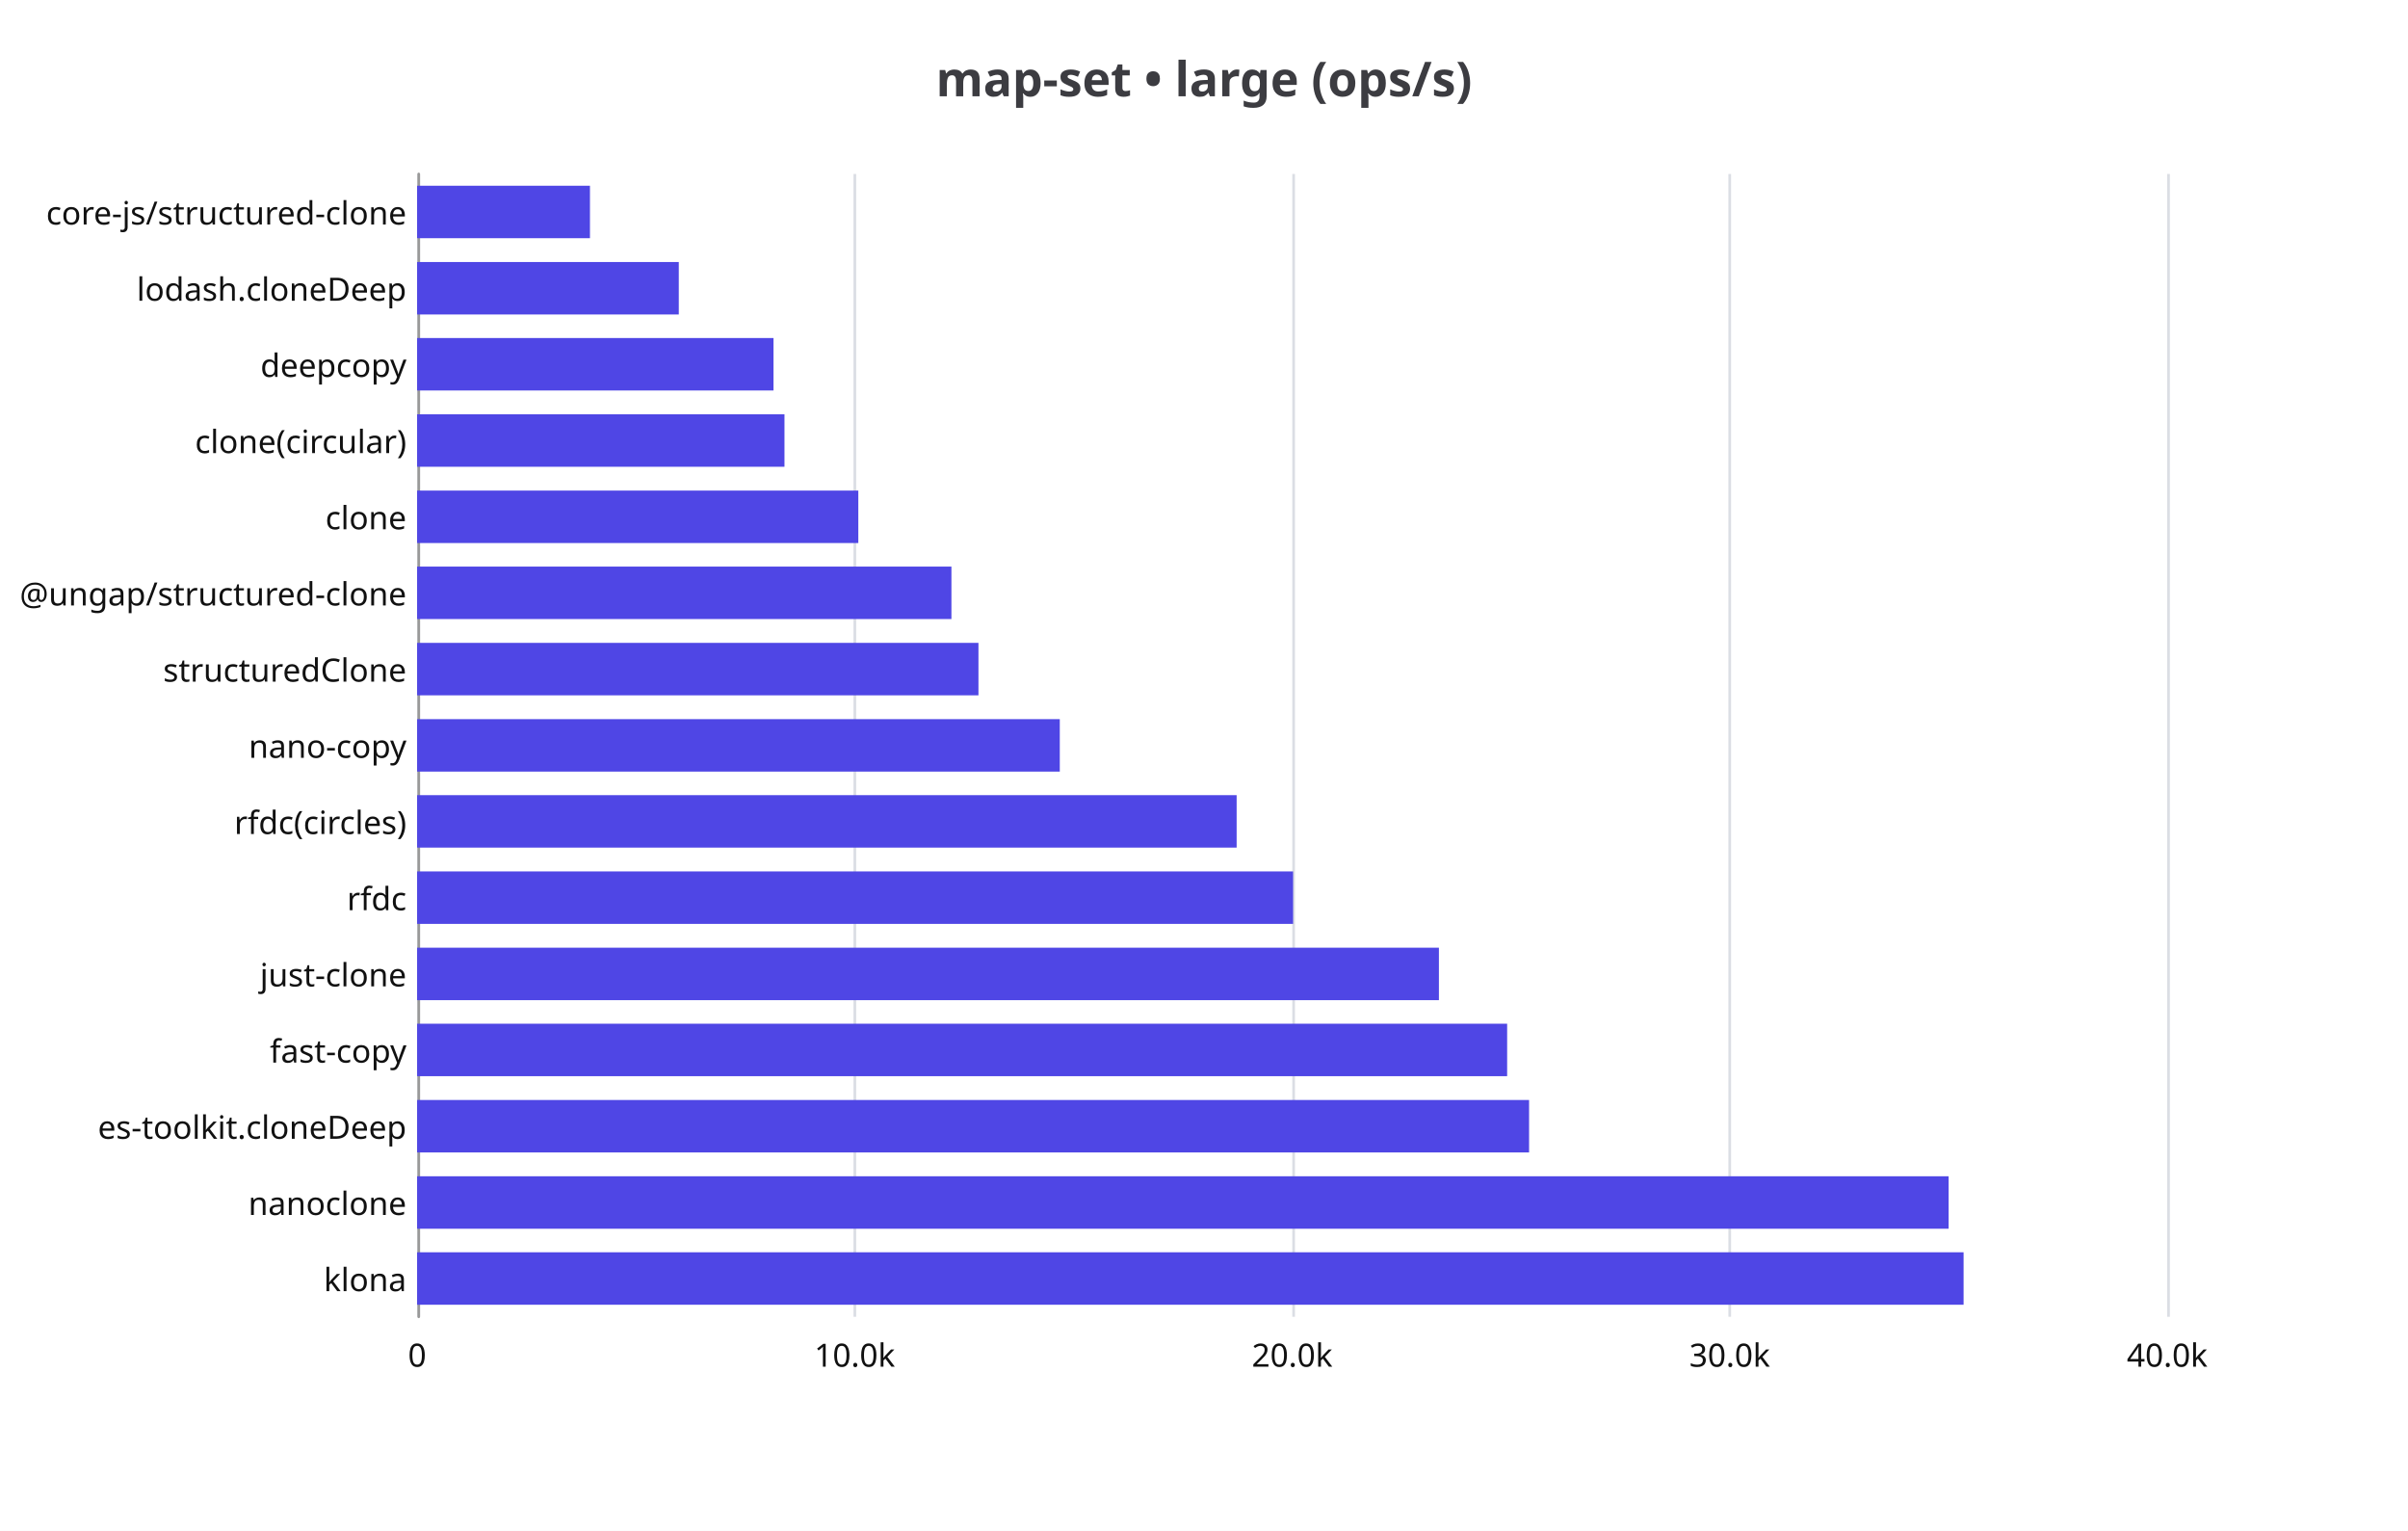
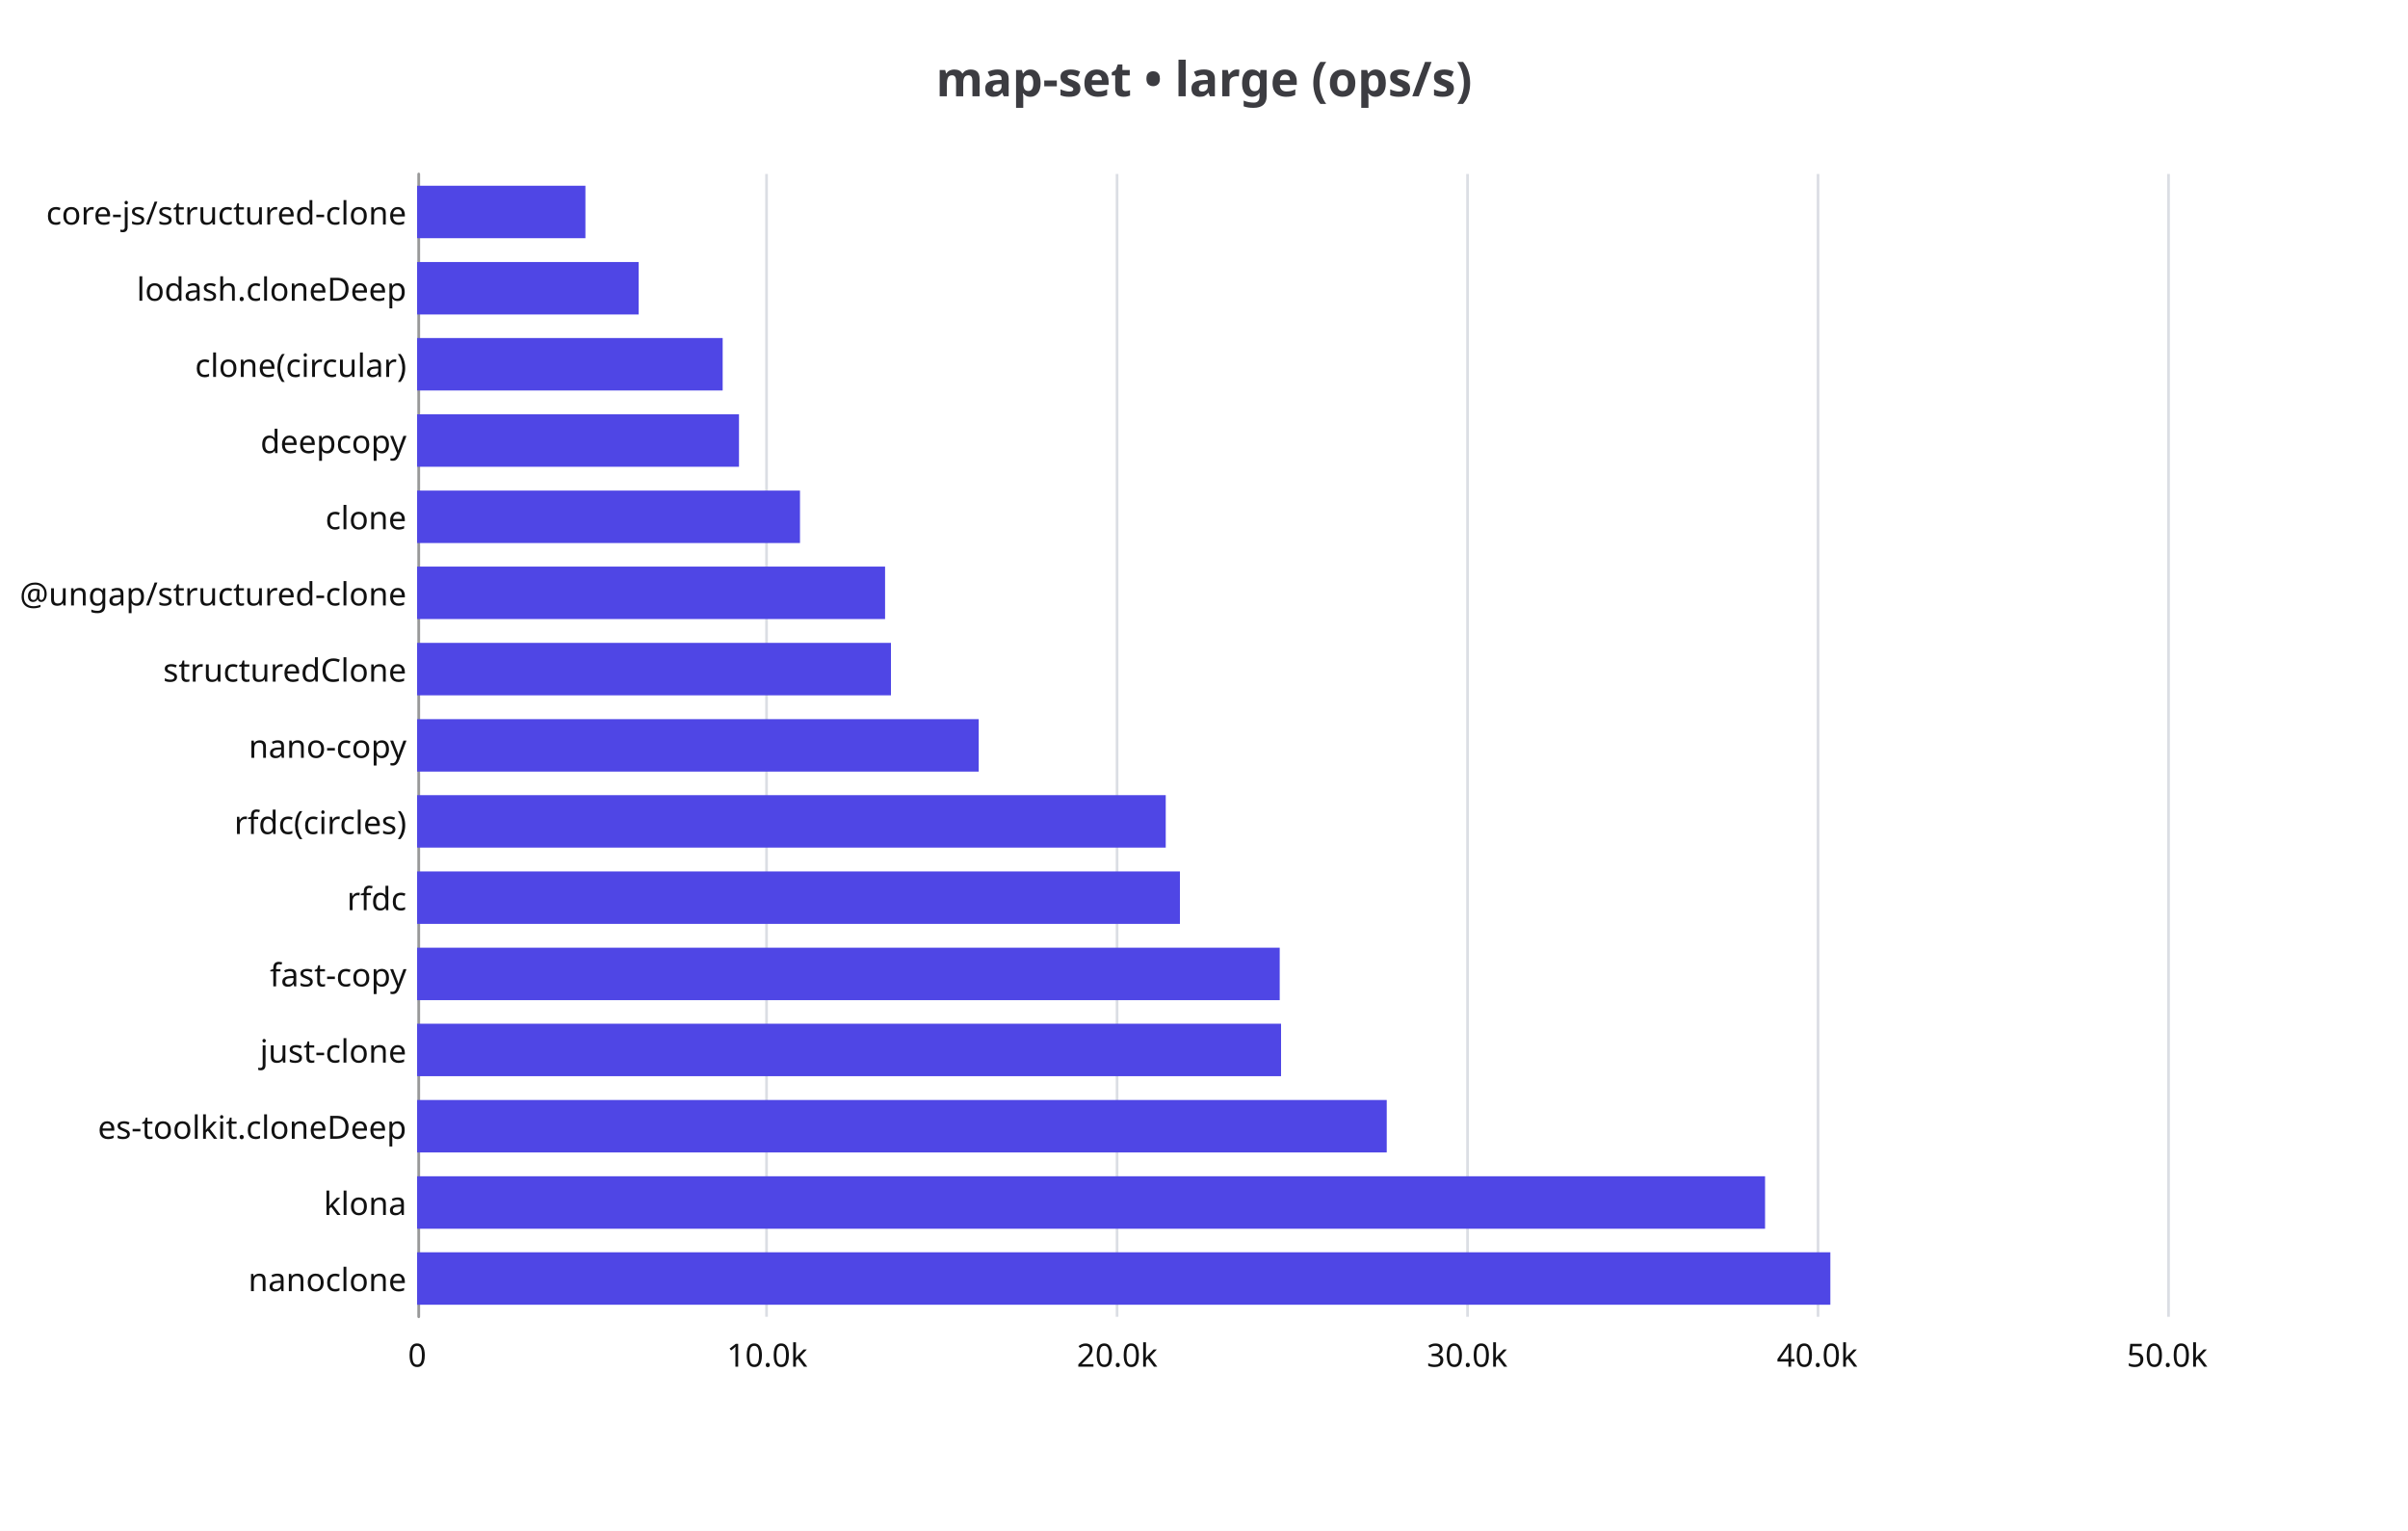
<svg xmlns="http://www.w3.org/2000/svg" width="900" height="572" version="1.1" baseProfile="full" viewBox="0 0 900 572">
  <rect width="900" height="572" x="0" y="0" fill="#ffffff" />
  <path d="M156.5 65L156.5 492" fill="none" pointer-events="visible" stroke="#dbdee4" class="zr17-cls-34" />
-   <path d="M319.5 65L319.5 492" fill="none" pointer-events="visible" stroke="#dbdee4" class="zr17-cls-34" />
-   <path d="M483.5 65L483.5 492" fill="none" pointer-events="visible" stroke="#dbdee4" class="zr17-cls-34" />
-   <path d="M646.5 65L646.5 492" fill="none" pointer-events="visible" stroke="#dbdee4" class="zr17-cls-34" />
+   <path d="M286.5 65L286.5 492" fill="none" pointer-events="visible" stroke="#dbdee4" class="zr17-cls-34" />
+   <path d="M417.5 65L417.5 492" fill="none" pointer-events="visible" stroke="#dbdee4" class="zr17-cls-34" />
+   <path d="M548.5 65L548.5 492" fill="none" pointer-events="visible" stroke="#dbdee4" class="zr17-cls-34" />
+   <path d="M679.5 65L679.5 492" fill="none" pointer-events="visible" stroke="#dbdee4" class="zr17-cls-34" />
  <path d="M810.5 65L810.5 492" fill="none" pointer-events="visible" stroke="#dbdee4" class="zr17-cls-34" />
  <path d="M156.5 492L156.5 65" fill="none" pointer-events="visible" stroke="#999" stroke-linecap="round" class="zr17-cls-34" />
-   <text dominant-baseline="central" text-anchor="end" style="font-size:12px;font-family:Microsoft YaHei;" xml:space="preserve" transform="translate(151.92 477.7667)" fill="#111">    klona</text>
-   <text dominant-baseline="central" text-anchor="end" style="font-size:12px;font-family:Microsoft YaHei;" xml:space="preserve" transform="translate(151.92 449.3)" fill="#111">    nanoclone</text>
+   <text dominant-baseline="central" text-anchor="end" style="font-size:12px;font-family:Microsoft YaHei;" xml:space="preserve" transform="translate(151.92 477.7667)" fill="#111">    nanoclone</text>
+   <text dominant-baseline="central" text-anchor="end" style="font-size:12px;font-family:Microsoft YaHei;" xml:space="preserve" transform="translate(151.92 449.3)" fill="#111">    klona</text>
  <text dominant-baseline="central" text-anchor="end" style="font-size:12px;font-family:Microsoft YaHei;" xml:space="preserve" transform="translate(151.92 420.8333)" fill="#111">    es-toolkit.cloneDeep</text>
-   <text dominant-baseline="central" text-anchor="end" style="font-size:12px;font-family:Microsoft YaHei;" xml:space="preserve" transform="translate(151.92 392.3667)" fill="#111">    fast-copy</text>
-   <text dominant-baseline="central" text-anchor="end" style="font-size:12px;font-family:Microsoft YaHei;" xml:space="preserve" transform="translate(151.92 363.9)" fill="#111">    just-clone</text>
+   <text dominant-baseline="central" text-anchor="end" style="font-size:12px;font-family:Microsoft YaHei;" xml:space="preserve" transform="translate(151.92 392.3667)" fill="#111">    just-clone</text>
+   <text dominant-baseline="central" text-anchor="end" style="font-size:12px;font-family:Microsoft YaHei;" xml:space="preserve" transform="translate(151.92 363.9)" fill="#111">    fast-copy</text>
  <text dominant-baseline="central" text-anchor="end" style="font-size:12px;font-family:Microsoft YaHei;" xml:space="preserve" transform="translate(151.92 335.4333)" fill="#111">    rfdc</text>
  <text dominant-baseline="central" text-anchor="end" style="font-size:12px;font-family:Microsoft YaHei;" xml:space="preserve" transform="translate(151.92 306.9667)" fill="#111">    rfdc(circles)</text>
  <text dominant-baseline="central" text-anchor="end" style="font-size:12px;font-family:Microsoft YaHei;" xml:space="preserve" transform="translate(151.92 278.5)" fill="#111">    nano-copy</text>
  <text dominant-baseline="central" text-anchor="end" style="font-size:12px;font-family:Microsoft YaHei;" xml:space="preserve" transform="translate(151.92 250.0333)" fill="#111">    structuredClone</text>
  <text dominant-baseline="central" text-anchor="end" style="font-size:12px;font-family:Microsoft YaHei;" xml:space="preserve" transform="translate(151.92 221.5667)" fill="#111">    @ungap/structured-clone</text>
  <text dominant-baseline="central" text-anchor="end" style="font-size:12px;font-family:Microsoft YaHei;" xml:space="preserve" transform="translate(151.92 193.1)" fill="#111">    clone</text>
-   <text dominant-baseline="central" text-anchor="end" style="font-size:12px;font-family:Microsoft YaHei;" xml:space="preserve" transform="translate(151.92 164.6333)" fill="#111">    clone(circular)</text>
-   <text dominant-baseline="central" text-anchor="end" style="font-size:12px;font-family:Microsoft YaHei;" xml:space="preserve" transform="translate(151.92 136.1667)" fill="#111">    deepcopy</text>
+   <text dominant-baseline="central" text-anchor="end" style="font-size:12px;font-family:Microsoft YaHei;" xml:space="preserve" transform="translate(151.92 164.6333)" fill="#111">    deepcopy</text>
+   <text dominant-baseline="central" text-anchor="end" style="font-size:12px;font-family:Microsoft YaHei;" xml:space="preserve" transform="translate(151.92 136.1667)" fill="#111">    clone(circular)</text>
  <text dominant-baseline="central" text-anchor="end" style="font-size:12px;font-family:Microsoft YaHei;" xml:space="preserve" transform="translate(151.92 107.7)" fill="#111">    lodash.cloneDeep</text>
  <text dominant-baseline="central" text-anchor="end" style="font-size:12px;font-family:Microsoft YaHei;" xml:space="preserve" transform="translate(151.92 79.2333)" fill="#111">    core-js/structured-clone</text>
  <text dominant-baseline="central" text-anchor="middle" style="font-size:12px;font-family:Microsoft YaHei;" y="6" transform="translate(155.92 500)" fill="#111">0</text>
-   <text dominant-baseline="central" text-anchor="middle" style="font-size:12px;font-family:Microsoft YaHei;" y="6" transform="translate(319.44 500)" fill="#111">10.0k</text>
-   <text dominant-baseline="central" text-anchor="middle" style="font-size:12px;font-family:Microsoft YaHei;" y="6" transform="translate(482.96 500)" fill="#111">20.0k</text>
-   <text dominant-baseline="central" text-anchor="middle" style="font-size:12px;font-family:Microsoft YaHei;" y="6" transform="translate(646.48 500)" fill="#111">30.0k</text>
-   <text dominant-baseline="central" text-anchor="middle" style="font-size:12px;font-family:Microsoft YaHei;" y="6" transform="translate(810 500)" fill="#111">40.0k</text>
-   <path d="M155.9 467.9l578 0l0 19.6l-578 0Z" fill="#4F46E5" ecmeta_series_index="0" ecmeta_data_index="0" ecmeta_ssr_type="chart" class="zr17-cls-35" />
-   <path d="M155.9 439.5l572.4 0l0 19.6l-572.4 0Z" fill="#4F46E5" ecmeta_series_index="0" ecmeta_data_index="1" ecmeta_ssr_type="chart" class="zr17-cls-35" />
-   <path d="M155.9 411l415.6 0l0 19.6l-415.6 0Z" fill="#4F46E5" ecmeta_series_index="0" ecmeta_data_index="2" ecmeta_ssr_type="chart" class="zr17-cls-35" />
-   <path d="M155.9 382.5l407.4 0l0 19.6l-407.4 0Z" fill="#4F46E5" ecmeta_series_index="0" ecmeta_data_index="3" ecmeta_ssr_type="chart" class="zr17-cls-35" />
-   <path d="M155.9 354.1l381.9 0l0 19.6l-381.9 0Z" fill="#4F46E5" ecmeta_series_index="0" ecmeta_data_index="4" ecmeta_ssr_type="chart" class="zr17-cls-35" />
-   <path d="M155.9 325.6l327.4 0l0 19.6l-327.4 0Z" fill="#4F46E5" ecmeta_series_index="0" ecmeta_data_index="5" ecmeta_ssr_type="chart" class="zr17-cls-35" />
-   <path d="M155.9 297.1l306.3 0l0 19.6l-306.3 0Z" fill="#4F46E5" ecmeta_series_index="0" ecmeta_data_index="6" ecmeta_ssr_type="chart" class="zr17-cls-35" />
-   <path d="M155.9 268.7l240.2 0l0 19.6l-240.2 0Z" fill="#4F46E5" ecmeta_series_index="0" ecmeta_data_index="7" ecmeta_ssr_type="chart" class="zr17-cls-35" />
-   <path d="M155.9 240.2l209.8 0l0 19.6l-209.8 0Z" fill="#4F46E5" ecmeta_series_index="0" ecmeta_data_index="8" ecmeta_ssr_type="chart" class="zr17-cls-35" />
-   <path d="M155.9 211.7l199.7 0l0 19.6l-199.7 0Z" fill="#4F46E5" ecmeta_series_index="0" ecmeta_data_index="9" ecmeta_ssr_type="chart" class="zr17-cls-35" />
-   <path d="M155.9 183.3l164.9 0l0 19.6l-164.9 0Z" fill="#4F46E5" ecmeta_series_index="0" ecmeta_data_index="10" ecmeta_ssr_type="chart" class="zr17-cls-35" />
-   <path d="M155.9 154.8l137.3 0l0 19.6l-137.3 0Z" fill="#4F46E5" ecmeta_series_index="0" ecmeta_data_index="11" ecmeta_ssr_type="chart" class="zr17-cls-35" />
-   <path d="M155.9 126.3l133.2 0l0 19.6l-133.2 0Z" fill="#4F46E5" ecmeta_series_index="0" ecmeta_data_index="12" ecmeta_ssr_type="chart" class="zr17-cls-35" />
-   <path d="M155.9 97.9l97.8 0l0 19.6l-97.8 0Z" fill="#4F46E5" ecmeta_series_index="0" ecmeta_data_index="13" ecmeta_ssr_type="chart" class="zr17-cls-35" />
-   <path d="M155.9 69.4l64.6 0l0 19.6l-64.6 0Z" fill="#4F46E5" ecmeta_series_index="0" ecmeta_data_index="14" ecmeta_ssr_type="chart" class="zr17-cls-35" />
+   <text dominant-baseline="central" text-anchor="middle" style="font-size:12px;font-family:Microsoft YaHei;" y="6" transform="translate(286.736 500)" fill="#111">10.0k</text>
+   <text dominant-baseline="central" text-anchor="middle" style="font-size:12px;font-family:Microsoft YaHei;" y="6" transform="translate(417.552 500)" fill="#111">20.0k</text>
+   <text dominant-baseline="central" text-anchor="middle" style="font-size:12px;font-family:Microsoft YaHei;" y="6" transform="translate(548.368 500)" fill="#111">30.0k</text>
+   <text dominant-baseline="central" text-anchor="middle" style="font-size:12px;font-family:Microsoft YaHei;" y="6" transform="translate(679.184 500)" fill="#111">40.0k</text>
+   <text dominant-baseline="central" text-anchor="middle" style="font-size:12px;font-family:Microsoft YaHei;" y="6" transform="translate(810 500)" fill="#111">50.0k</text>
+   <path d="M155.9 467.9l528.2 0l0 19.6l-528.2 0Z" fill="#4F46E5" ecmeta_series_index="0" ecmeta_data_index="0" ecmeta_ssr_type="chart" class="zr17-cls-35" />
+   <path d="M155.9 439.5l503.8 0l0 19.6l-503.8 0Z" fill="#4F46E5" ecmeta_series_index="0" ecmeta_data_index="1" ecmeta_ssr_type="chart" class="zr17-cls-35" />
+   <path d="M155.9 411l362.4 0l0 19.6l-362.4 0Z" fill="#4F46E5" ecmeta_series_index="0" ecmeta_data_index="2" ecmeta_ssr_type="chart" class="zr17-cls-35" />
+   <path d="M155.9 382.5l322.9 0l0 19.6l-322.9 0Z" fill="#4F46E5" ecmeta_series_index="0" ecmeta_data_index="3" ecmeta_ssr_type="chart" class="zr17-cls-35" />
+   <path d="M155.9 354.1l322.4 0l0 19.6l-322.4 0Z" fill="#4F46E5" ecmeta_series_index="0" ecmeta_data_index="4" ecmeta_ssr_type="chart" class="zr17-cls-35" />
+   <path d="M155.9 325.6l285.1 0l0 19.6l-285.1 0Z" fill="#4F46E5" ecmeta_series_index="0" ecmeta_data_index="5" ecmeta_ssr_type="chart" class="zr17-cls-35" />
+   <path d="M155.9 297.1l279.8 0l0 19.6l-279.8 0Z" fill="#4F46E5" ecmeta_series_index="0" ecmeta_data_index="6" ecmeta_ssr_type="chart" class="zr17-cls-35" />
+   <path d="M155.9 268.7l209.9 0l0 19.6l-209.9 0Z" fill="#4F46E5" ecmeta_series_index="0" ecmeta_data_index="7" ecmeta_ssr_type="chart" class="zr17-cls-35" />
+   <path d="M155.9 240.2l177.1 0l0 19.6l-177.1 0Z" fill="#4F46E5" ecmeta_series_index="0" ecmeta_data_index="8" ecmeta_ssr_type="chart" class="zr17-cls-35" />
+   <path d="M155.9 211.7l174.9 0l0 19.6l-174.9 0Z" fill="#4F46E5" ecmeta_series_index="0" ecmeta_data_index="9" ecmeta_ssr_type="chart" class="zr17-cls-35" />
+   <path d="M155.9 183.3l143.1 0l0 19.6l-143.1 0Z" fill="#4F46E5" ecmeta_series_index="0" ecmeta_data_index="10" ecmeta_ssr_type="chart" class="zr17-cls-35" />
+   <path d="M155.9 154.8l120.3 0l0 19.6l-120.3 0Z" fill="#4F46E5" ecmeta_series_index="0" ecmeta_data_index="11" ecmeta_ssr_type="chart" class="zr17-cls-35" />
+   <path d="M155.9 126.3l114.2 0l0 19.6l-114.2 0Z" fill="#4F46E5" ecmeta_series_index="0" ecmeta_data_index="12" ecmeta_ssr_type="chart" class="zr17-cls-35" />
+   <path d="M155.9 97.9l82.8 0l0 19.6l-82.8 0Z" fill="#4F46E5" ecmeta_series_index="0" ecmeta_data_index="13" ecmeta_ssr_type="chart" class="zr17-cls-35" />
+   <path d="M155.9 69.4l62.9 0l0 19.6l-62.9 0Z" fill="#4F46E5" ecmeta_series_index="0" ecmeta_data_index="14" ecmeta_ssr_type="chart" class="zr17-cls-35" />
  <path d="M-101.8 -5l203.5 0l0 28l-203.5 0Z" transform="translate(450 20)" fill="rgb(0,0,0)" fill-opacity="0" stroke="#3c3c41" stroke-width="0" class="zr17-cls-34" />
  <text dominant-baseline="central" text-anchor="middle" style="font-size:18px;font-family:Microsoft YaHei;font-weight:bold;" xml:space="preserve" y="9" transform="translate(450 20)" fill="#3c3c41">map-set • large (ops/s)</text>
  <style>
.zr17-cls-34:hover {
pointer-events:none;
}
.zr17-cls-35:hover {
cursor:pointer;
fill:rgba(86,77,251,1);
}



</style>
</svg>
